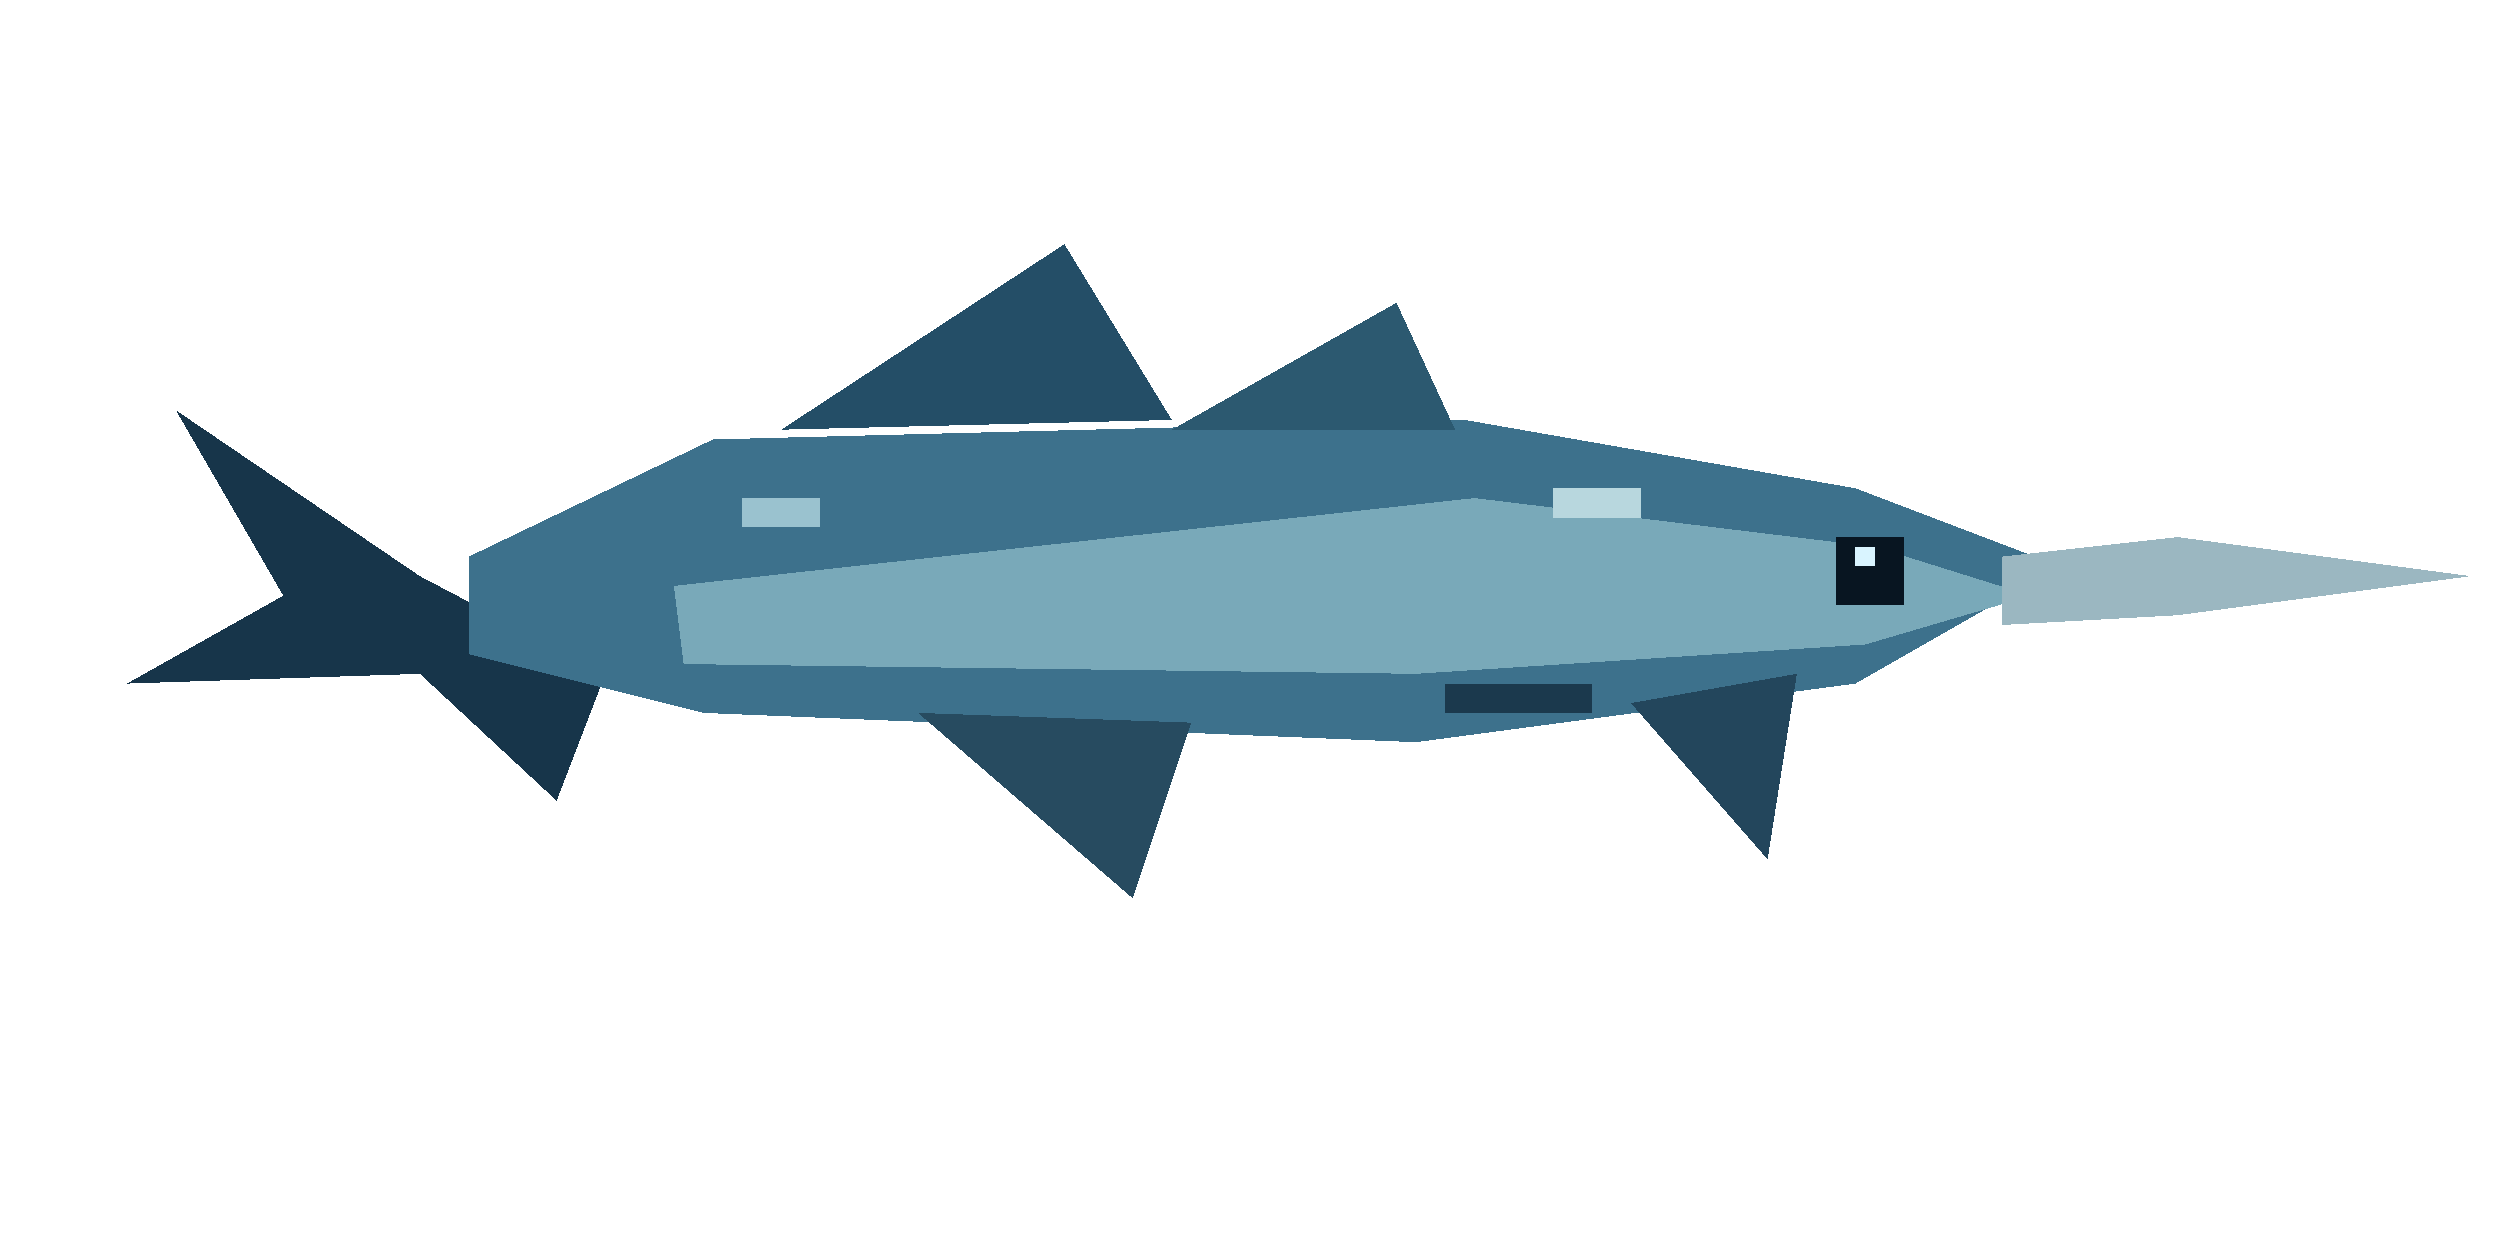
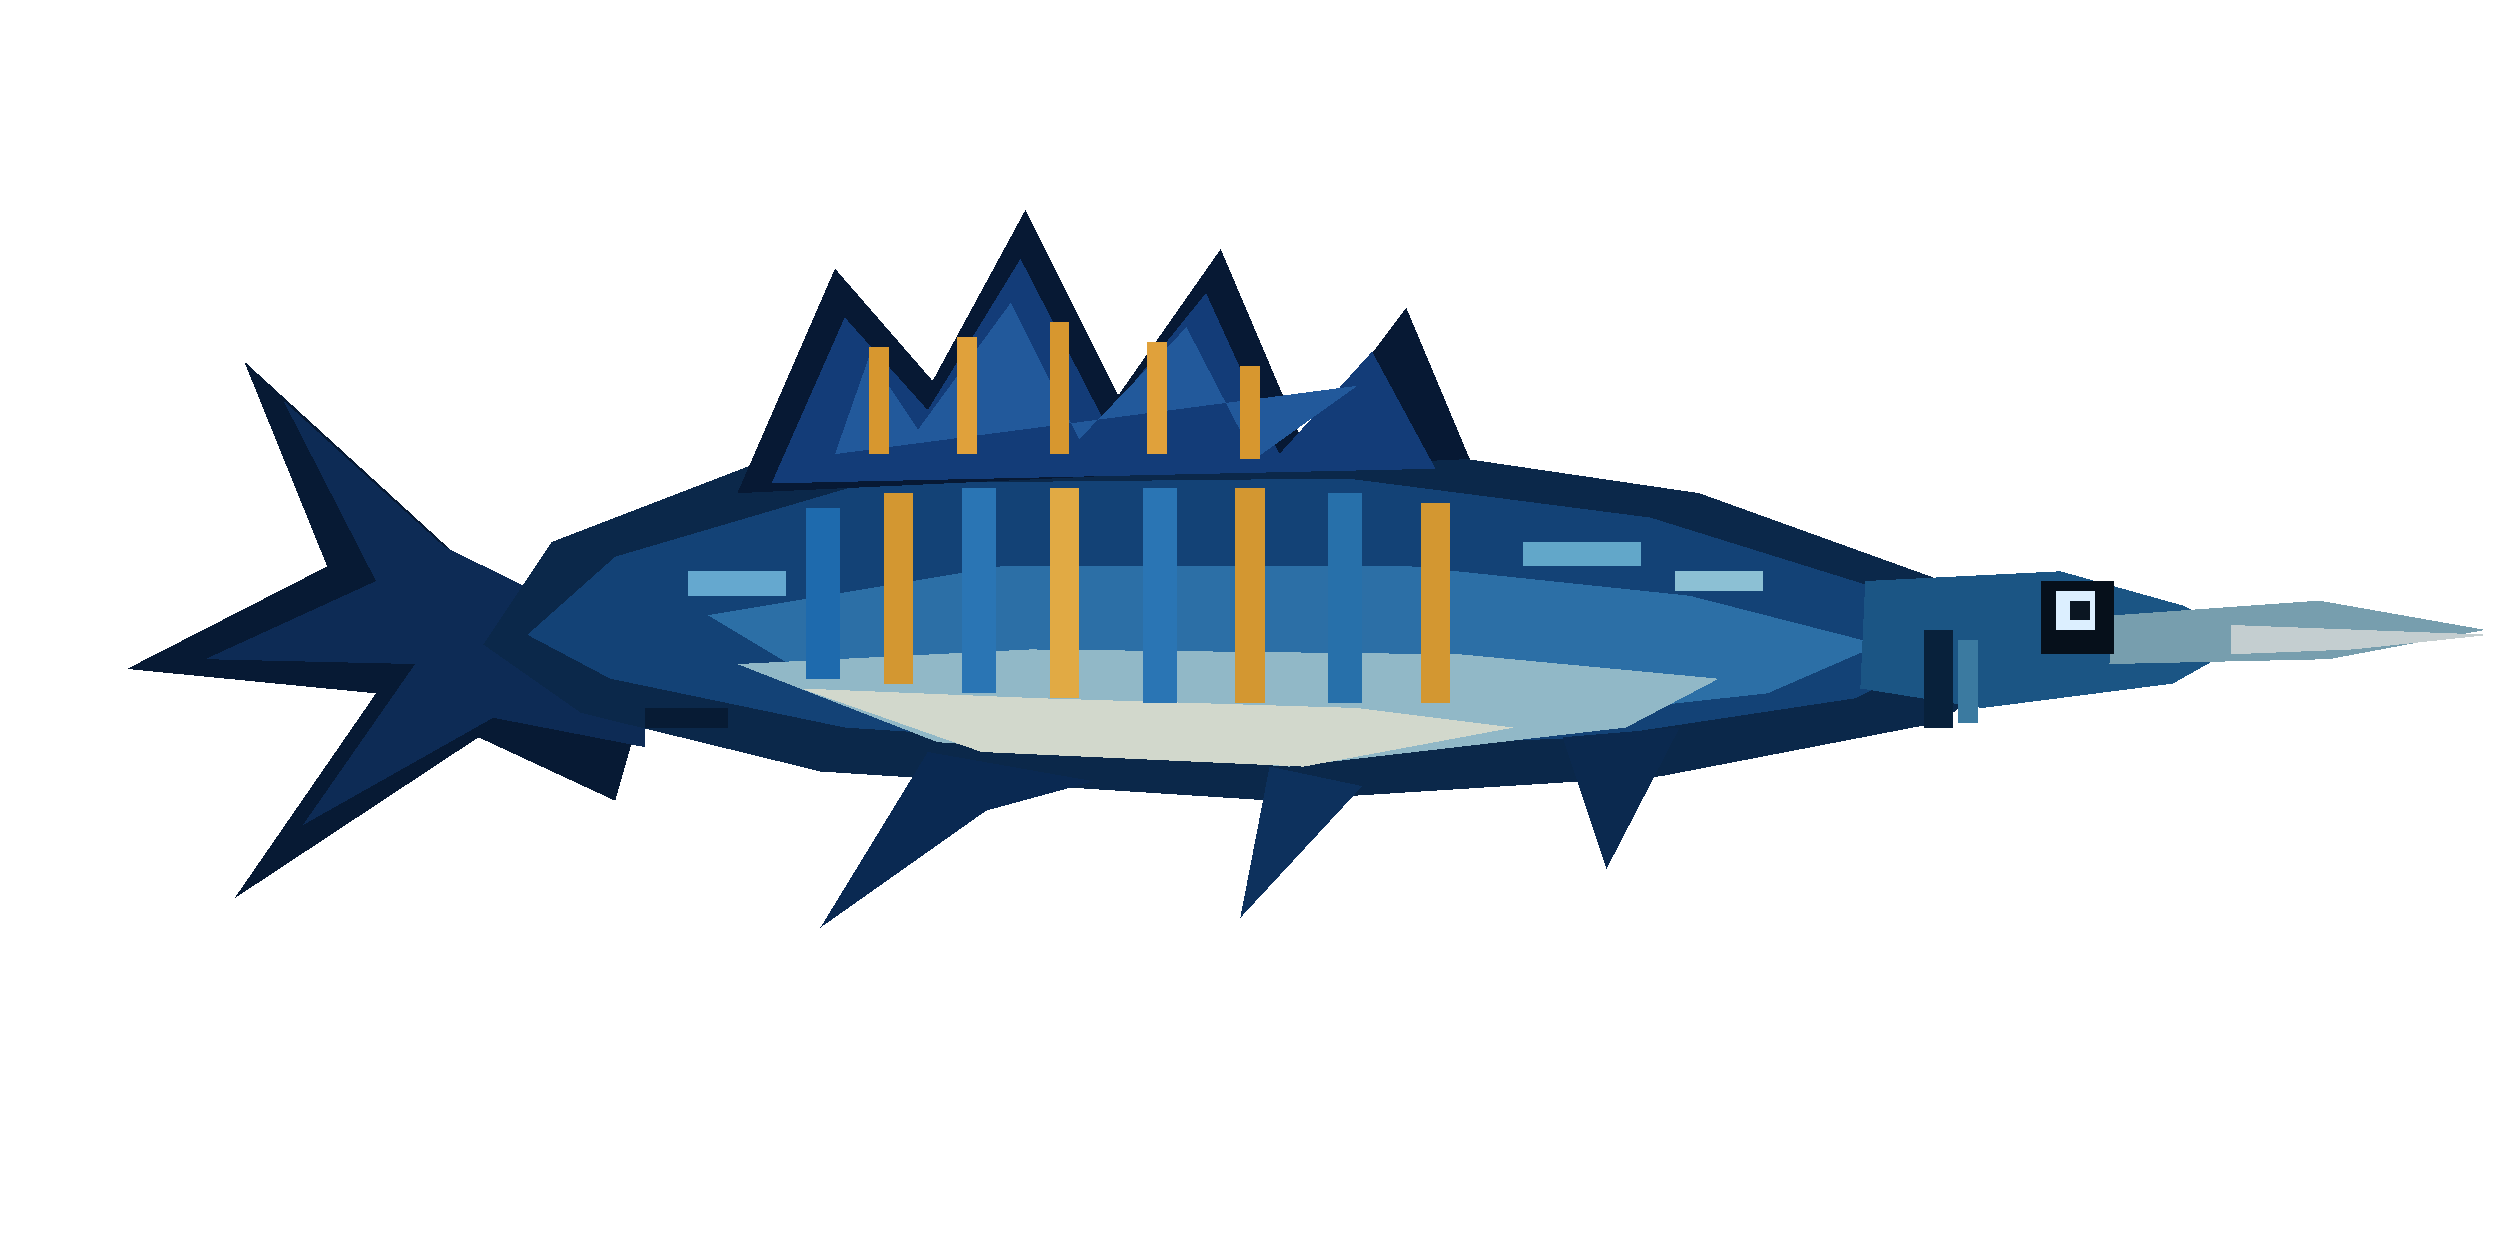
- <svg xmlns="http://www.w3.org/2000/svg" width="256" height="128" viewBox="0 0 256 128" shape-rendering="crispEdges">
+ <svg xmlns="http://www.w3.org/2000/svg" width="512" height="256" viewBox="0 0 512 256" shape-rendering="crispEdges">
  <g>
-     <polygon points="43,59 18,42 29,61 13,70 43,69 57,82 62,69" fill="#17354a" />
-     <polygon points="48,57 73,45 150,43 190,50 211,58 190,70 145,76 72,73 48,67" fill="#3d718c" />
-     <polygon points="69,60 151,51 192,56 208,61 191,66 145,69 70,68" fill="#79a9b9" />
-     <polygon points="80,44 109,25 120,43" fill="#244e67" />
-     <polygon points="120,44 143,31 149,44" fill="#2c5970" />
-     <polygon points="94,73 116,92 122,74" fill="#274b60" />
-     <polygon points="167,72 181,88 184,69" fill="#23465c" />
-     <polygon points="205,57 223,55 253,59 223,63 205,64" fill="#9bb7c1" />
-     <rect x="188" y="55" width="7" height="7" fill="#081521" />
-     <rect x="190" y="56" width="2" height="2" fill="#d9f4ff" />
-     <rect x="159" y="50" width="9" height="3" fill="#b8d7de" />
-     <rect x="148" y="70" width="15" height="3" fill="#1b394d" />
-     <rect x="76" y="51" width="8" height="3" fill="#9ac2cf" />
+     <polygon points="96,116 50,74 67,116 26,137 77,142 48,184 98,151 126,164 132,143" fill="#071a34" />
+     <polygon points="91,112 58,82 77,119 42,135 85,136 62,169 101,147 132,153 132,132" fill="#0d2b55" />
+     <polygon points="113,111 165,91 280,91 348,101 398,119 420,132 397,148 340,159 261,164 168,158 119,146 99,132" fill="#0b284a" />
+     <polygon points="126,114 177,99 276,98 338,106 383,120 402,132 380,143 327,151 250,154 173,149 125,139 108,130" fill="#134276" />
+     <polygon points="145,126 205,116 289,116 346,122 385,132 362,142 307,148 232,147 170,141" fill="#2c6fa6" />
+     <polygon points="151,136 211,133 299,134 352,139 333,149 264,157 192,152" fill="#91b8c7" />
+     <polygon points="164,141 213,143 278,145 310,149 267,157 201,154" fill="#d2d8cc" />
+     <polygon points="151,101 171,55 191,78 210,43 229,81 250,51 267,91 288,63 301,94" fill="#071934" />
+     <polygon points="158,99 173,65 190,84 209,53 226,86 247,60 262,93 281,72 294,96" fill="#133c78" />
+     <polygon points="171,93 178,73 188,88 207,62 221,90 243,67 257,94 278,79" fill="#22599b" />
+     <rect x="178" y="71" width="4" height="22" fill="#d7972f" />
+     <rect x="196" y="69" width="4" height="24" fill="#e0a13b" />
+     <rect x="215" y="66" width="4" height="27" fill="#d7972f" />
+     <rect x="235" y="70" width="4" height="23" fill="#e0a13b" />
+     <rect x="254" y="75" width="4" height="19" fill="#d7972f" />
+     <polygon points="190,154 168,190 202,166 224,160" fill="#0a2952" />
+     <polygon points="260,157 254,188 279,161" fill="#0d315d" />
+     <polygon points="320,151 329,178 344,149" fill="#0b294f" />
+     <polygon points="382,119 422,117 447,124 461,131 445,140 406,145 381,141" fill="#1b5584" />
+     <polygon points="433,126 475,123 509,129 477,135 432,136" fill="#779eae" />
+     <polygon points="457,128 510,130 482,133 457,134" fill="#c4ced0" />
+     <rect x="418" y="119" width="15" height="15" fill="#06101b" />
+     <rect x="421" y="121" width="8" height="8" fill="#dcefff" />
+     <rect x="424" y="123" width="4" height="4" fill="#0b1622" />
+     <rect x="394" y="129" width="6" height="20" fill="#08213b" />
+     <rect x="401" y="131" width="4" height="17" fill="#3b7aa0" />
+     <rect x="165" y="104" width="7" height="35" fill="#1e6aad" />
+     <rect x="181" y="101" width="6" height="39" fill="#d39731" />
+     <rect x="197" y="100" width="7" height="42" fill="#2a75b4" />
+     <rect x="215" y="100" width="6" height="43" fill="#e1aa44" />
+     <rect x="234" y="100" width="7" height="44" fill="#2a75b4" />
+     <rect x="253" y="100" width="6" height="44" fill="#d39731" />
+     <rect x="272" y="101" width="7" height="43" fill="#2770aa" />
+     <rect x="291" y="103" width="6" height="41" fill="#d39731" />
+     <rect x="141" y="117" width="20" height="5" fill="#65a8cf" />
+     <rect x="312" y="111" width="24" height="5" fill="#62a7c9" />
+     <rect x="343" y="117" width="18" height="4" fill="#8cc0d4" />
+     <rect x="132" y="145" width="17" height="4" fill="#071b34" />
  </g>
</svg>
